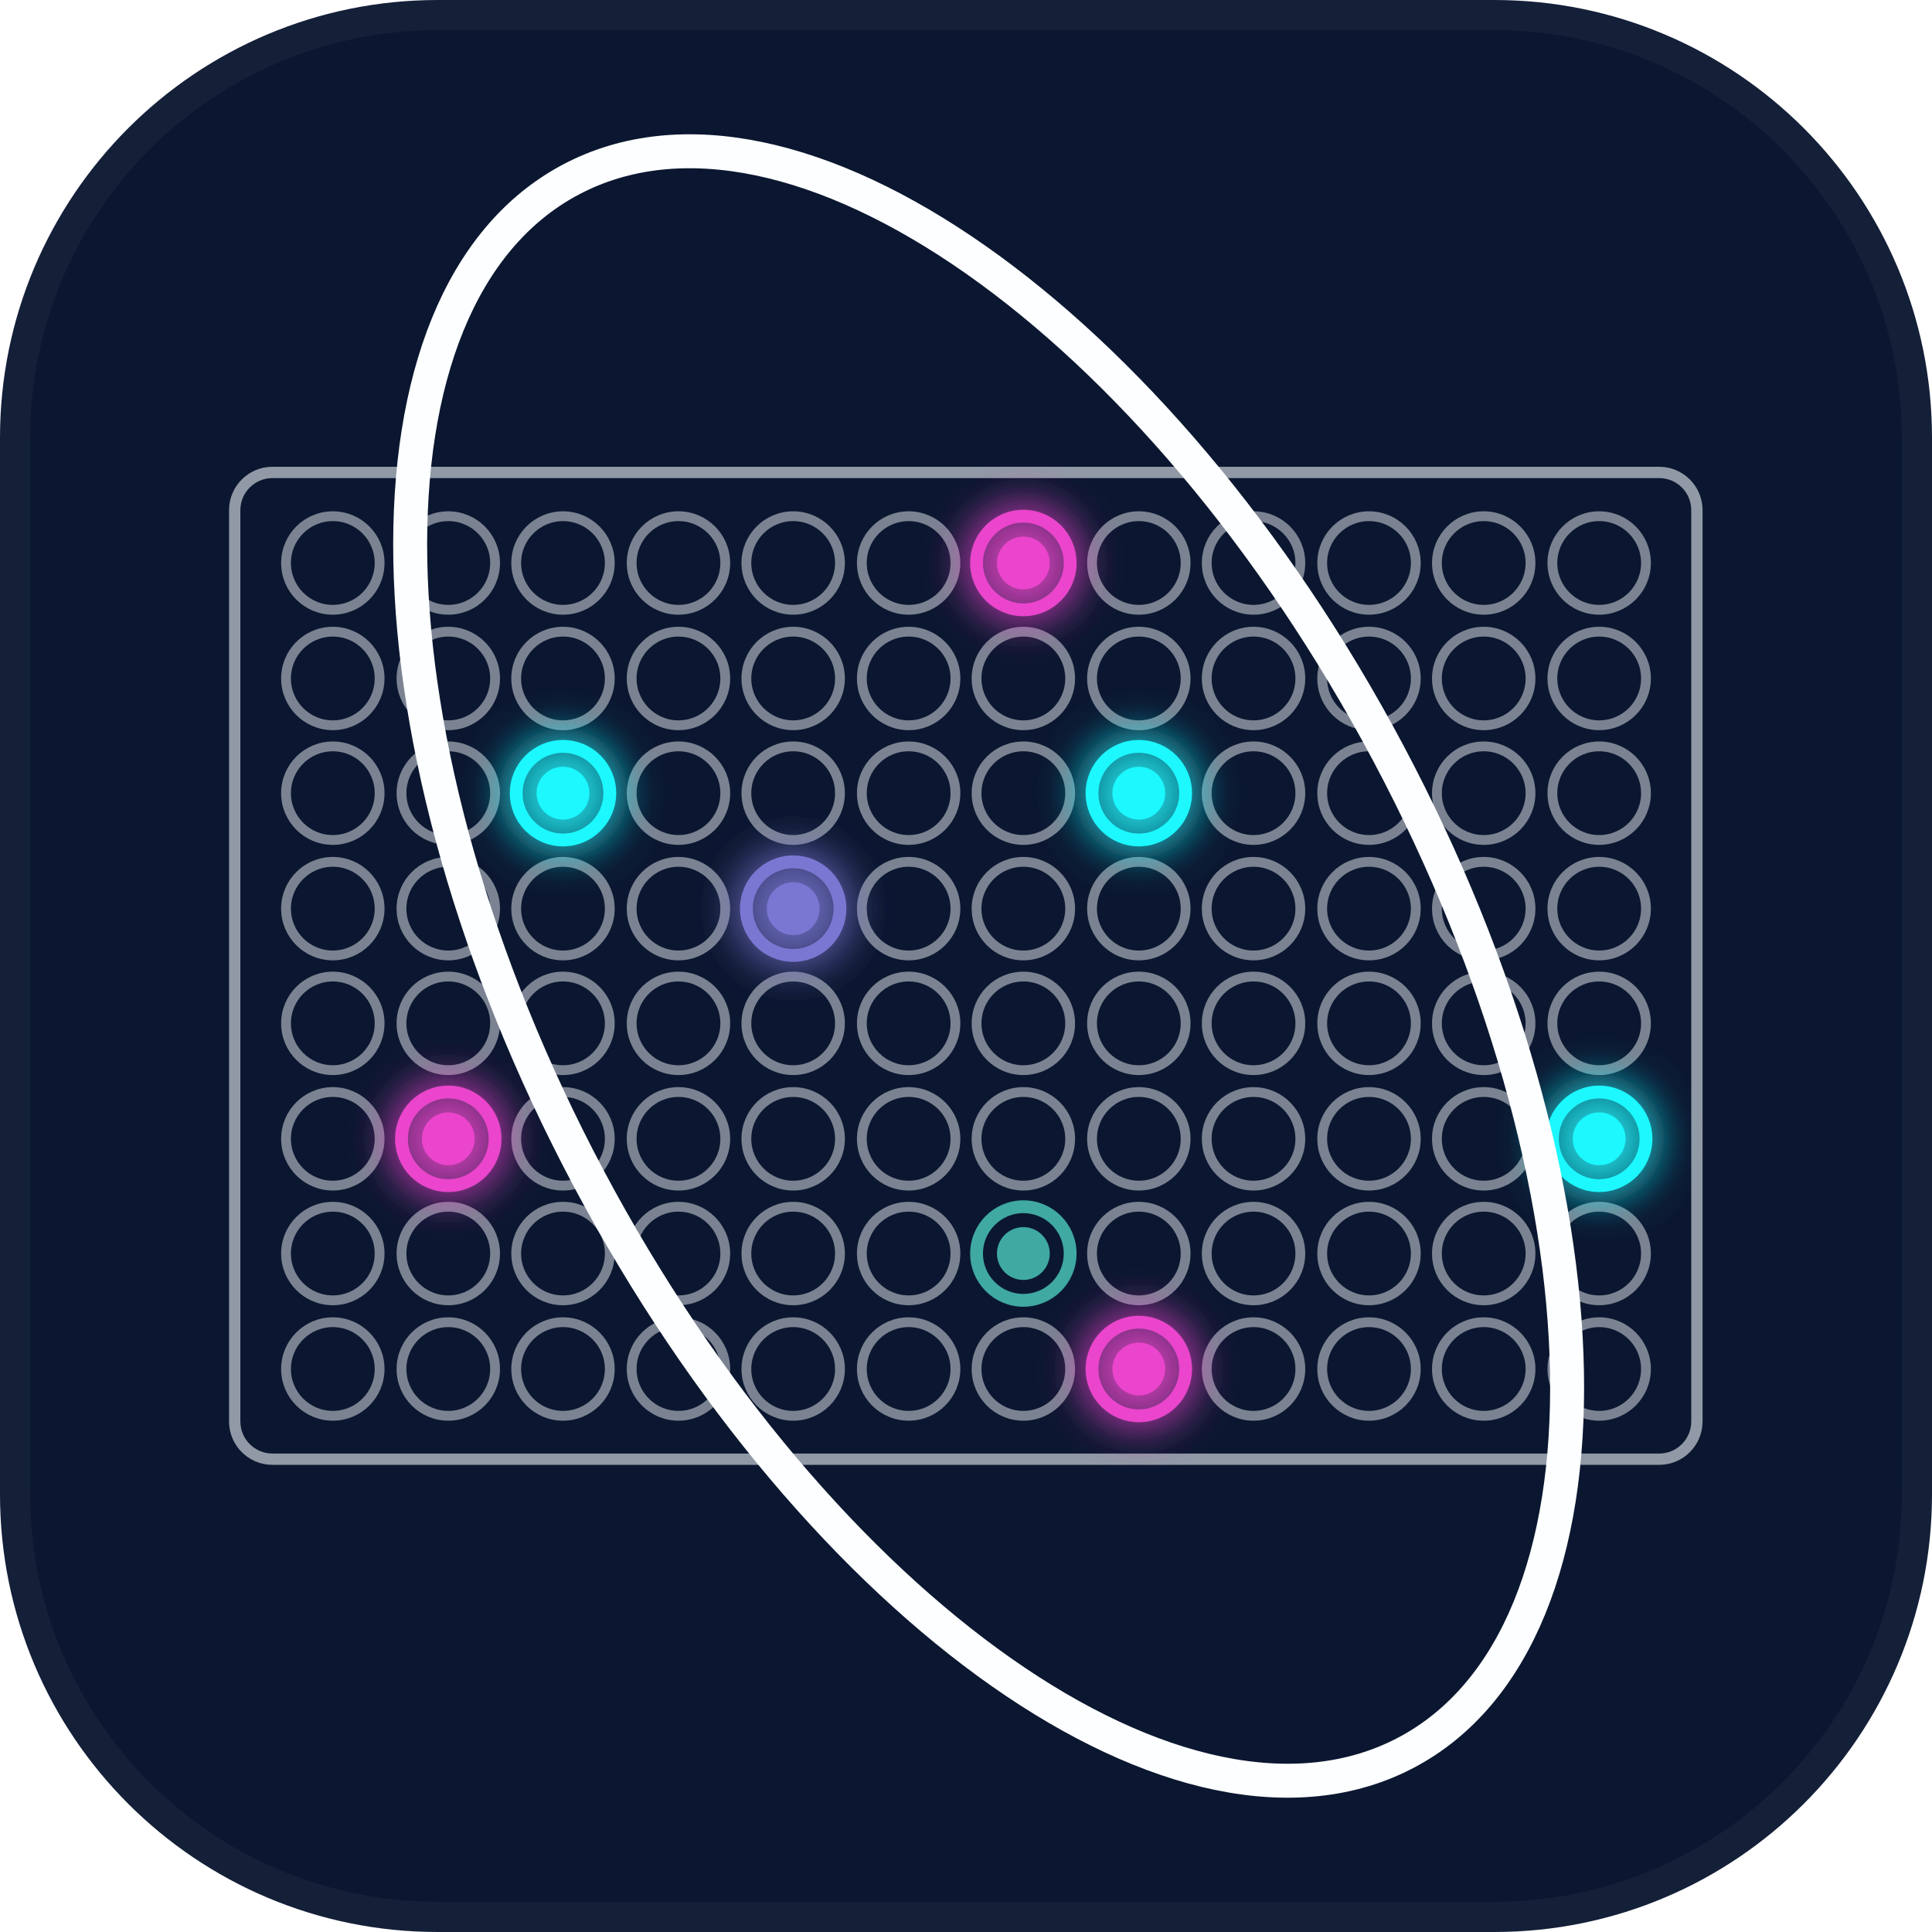
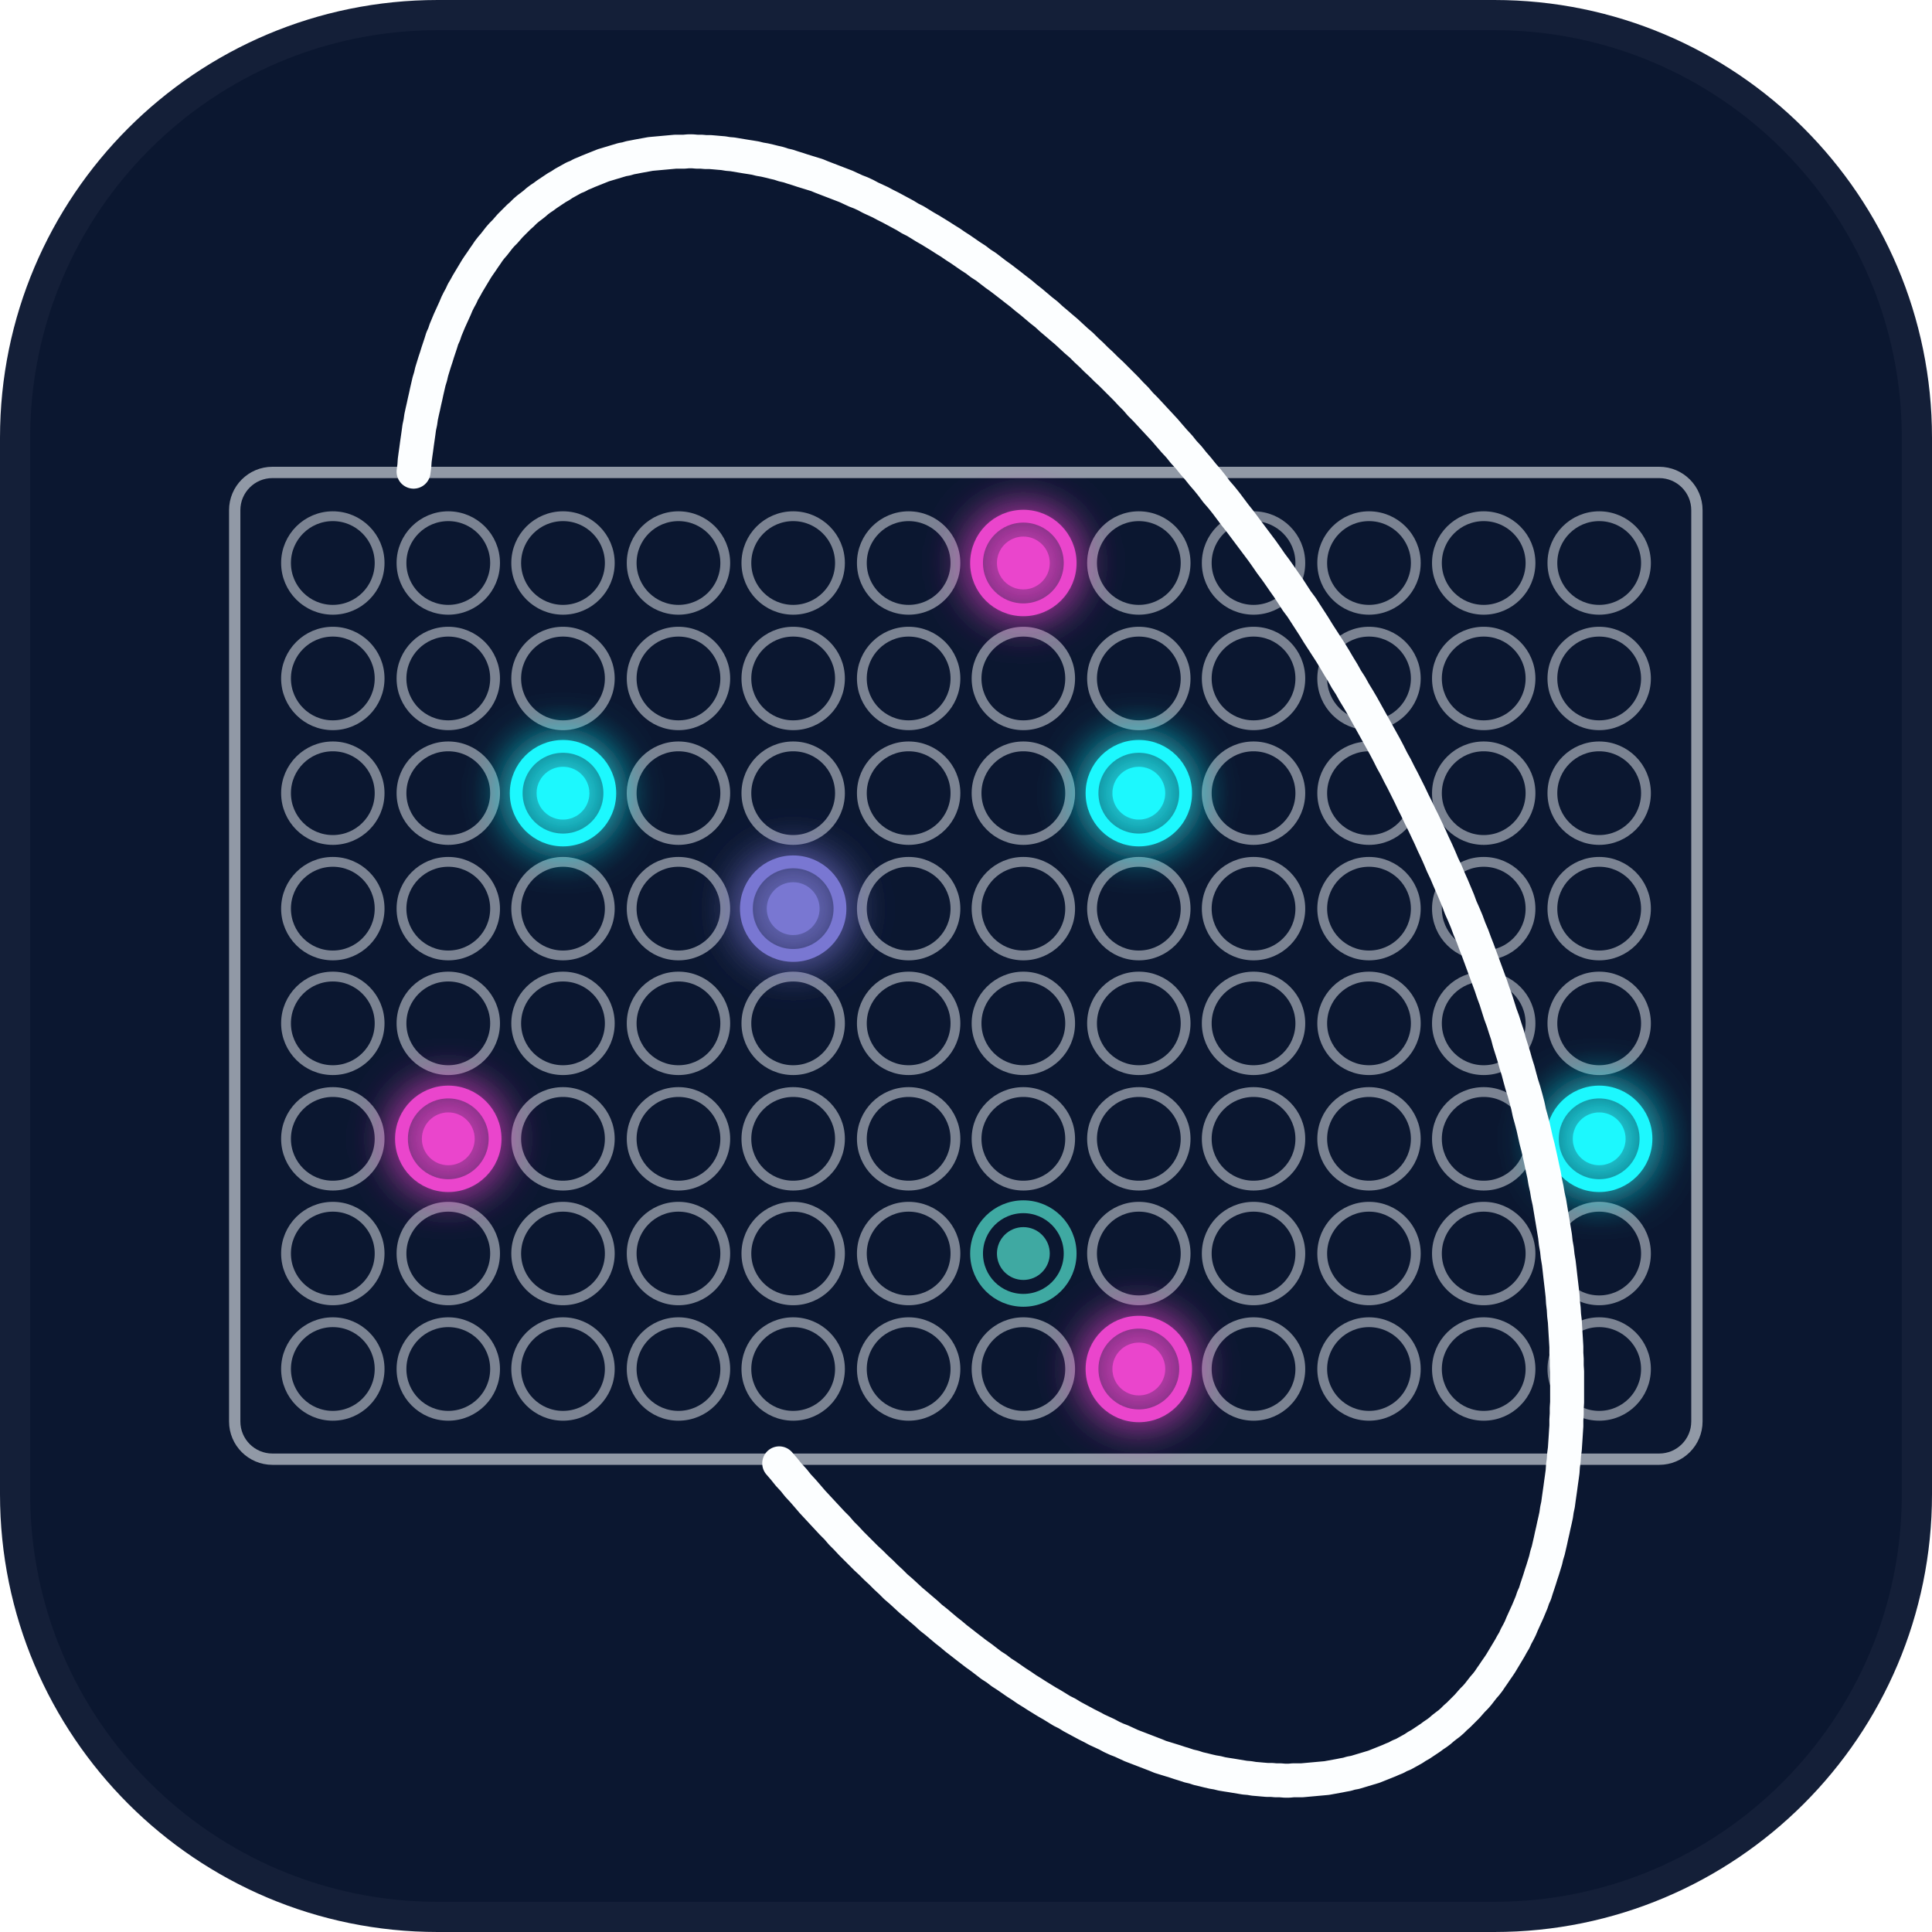
<svg xmlns="http://www.w3.org/2000/svg" viewBox="0 0 512 512" width="512" height="512" role="img" aria-label="PLATO">
  <defs>
    <filter id="glow-magenta" x="-140%" y="-140%" width="380%" height="380%">
      <feGaussianBlur stdDeviation="5.5" result="b" />
      <feFlood flood-color="#ea45cc" flood-opacity="0.85" />
      <feComposite in2="b" operator="in" result="g" />
      <feMerge>
        <feMergeNode in="g" />
        <feMergeNode in="g" />
        <feMergeNode in="SourceGraphic" />
      </feMerge>
    </filter>
    <filter id="glow-cyan" x="-140%" y="-140%" width="380%" height="380%">
      <feGaussianBlur stdDeviation="5.5" result="b" />
      <feFlood flood-color="#1af8fe" flood-opacity="0.85" />
      <feComposite in2="b" operator="in" result="g" />
      <feMerge>
        <feMergeNode in="g" />
        <feMergeNode in="g" />
        <feMergeNode in="SourceGraphic" />
      </feMerge>
    </filter>
    <filter id="glow-purple" x="-140%" y="-140%" width="380%" height="380%">
      <feGaussianBlur stdDeviation="5.5" result="b" />
      <feFlood flood-color="#7977d2" flood-opacity="0.85" />
      <feComposite in2="b" operator="in" result="g" />
      <feMerge>
        <feMergeNode in="g" />
        <feMergeNode in="g" />
        <feMergeNode in="SourceGraphic" />
      </feMerge>
    </filter>
    <filter id="glow-teal" x="-140%" y="-140%" width="380%" height="380%">
      <feGaussianBlur stdDeviation="5.5" result="b" />
      <feFlood flood-color="#3fa9a2" flood-opacity="0.85" />
      <feComposite in2="b" operator="in" result="g" />
      <feMerge>
        <feMergeNode in="g" />
        <feMergeNode in="g" />
        <feMergeNode in="SourceGraphic" />
      </feMerge>
    </filter>
  </defs>
  <rect x="4" y="4" width="504" height="504" rx="112" fill="#0b1730" stroke="#141f38" stroke-width="8" />
  <rect x="62.2" y="125.2" width="387.5" height="261.5" rx="10" fill="none" stroke="#a0a7b3" stroke-width="3" opacity="0.9" />
  <g fill="none" stroke="#a0a7b3" stroke-width="2.6" opacity="0.75">
    <circle cx="88.2" cy="149.2" r="12.4" />
    <circle cx="118.8" cy="149.2" r="12.4" />
    <circle cx="149.2" cy="149.2" r="12.4" />
    <circle cx="179.8" cy="149.2" r="12.4" />
    <circle cx="210.2" cy="149.2" r="12.4" />
    <circle cx="240.8" cy="149.2" r="12.4" />
    <circle cx="301.8" cy="149.2" r="12.4" />
    <circle cx="332.2" cy="149.2" r="12.4" />
    <circle cx="362.8" cy="149.2" r="12.4" />
    <circle cx="393.2" cy="149.2" r="12.4" />
    <circle cx="423.8" cy="149.2" r="12.4" />
    <circle cx="88.2" cy="179.8" r="12.4" />
    <circle cx="118.8" cy="179.8" r="12.4" />
    <circle cx="149.2" cy="179.8" r="12.4" />
    <circle cx="179.8" cy="179.8" r="12.4" />
    <circle cx="210.2" cy="179.8" r="12.4" />
    <circle cx="240.8" cy="179.8" r="12.4" />
    <circle cx="271.2" cy="179.8" r="12.4" />
    <circle cx="301.8" cy="179.8" r="12.4" />
    <circle cx="332.2" cy="179.8" r="12.4" />
    <circle cx="362.8" cy="179.8" r="12.4" />
    <circle cx="393.2" cy="179.8" r="12.4" />
    <circle cx="423.8" cy="179.8" r="12.4" />
    <circle cx="88.2" cy="210.2" r="12.4" />
    <circle cx="118.8" cy="210.2" r="12.4" />
    <circle cx="179.8" cy="210.2" r="12.4" />
    <circle cx="210.2" cy="210.2" r="12.4" />
    <circle cx="240.8" cy="210.2" r="12.4" />
    <circle cx="271.2" cy="210.2" r="12.4" />
    <circle cx="332.2" cy="210.2" r="12.4" />
    <circle cx="362.8" cy="210.2" r="12.4" />
    <circle cx="393.2" cy="210.2" r="12.4" />
    <circle cx="423.8" cy="210.2" r="12.4" />
    <circle cx="88.2" cy="240.8" r="12.4" />
    <circle cx="118.8" cy="240.8" r="12.4" />
    <circle cx="149.2" cy="240.8" r="12.4" />
    <circle cx="179.8" cy="240.8" r="12.4" />
    <circle cx="240.8" cy="240.8" r="12.4" />
    <circle cx="271.2" cy="240.8" r="12.4" />
    <circle cx="301.8" cy="240.8" r="12.4" />
    <circle cx="332.2" cy="240.8" r="12.4" />
    <circle cx="362.8" cy="240.8" r="12.4" />
    <circle cx="393.2" cy="240.8" r="12.4" />
    <circle cx="423.8" cy="240.8" r="12.4" />
    <circle cx="88.2" cy="271.2" r="12.4" />
    <circle cx="118.8" cy="271.2" r="12.4" />
    <circle cx="149.2" cy="271.2" r="12.4" />
    <circle cx="179.8" cy="271.2" r="12.4" />
    <circle cx="210.2" cy="271.2" r="12.4" />
    <circle cx="240.8" cy="271.2" r="12.4" />
    <circle cx="271.2" cy="271.2" r="12.4" />
    <circle cx="301.8" cy="271.2" r="12.4" />
    <circle cx="332.2" cy="271.2" r="12.4" />
    <circle cx="362.8" cy="271.2" r="12.4" />
    <circle cx="393.2" cy="271.2" r="12.4" />
    <circle cx="423.8" cy="271.2" r="12.4" />
    <circle cx="88.2" cy="301.8" r="12.4" />
    <circle cx="149.2" cy="301.8" r="12.4" />
    <circle cx="179.8" cy="301.8" r="12.4" />
    <circle cx="210.2" cy="301.8" r="12.4" />
    <circle cx="240.8" cy="301.8" r="12.4" />
    <circle cx="271.2" cy="301.8" r="12.4" />
    <circle cx="301.8" cy="301.8" r="12.4" />
    <circle cx="332.2" cy="301.8" r="12.4" />
    <circle cx="362.8" cy="301.8" r="12.4" />
    <circle cx="393.2" cy="301.8" r="12.4" />
    <circle cx="88.2" cy="332.2" r="12.4" />
    <circle cx="118.8" cy="332.2" r="12.4" />
    <circle cx="149.2" cy="332.2" r="12.4" />
    <circle cx="179.8" cy="332.2" r="12.4" />
    <circle cx="210.2" cy="332.2" r="12.4" />
    <circle cx="240.8" cy="332.2" r="12.4" />
    <circle cx="301.8" cy="332.2" r="12.4" />
    <circle cx="332.2" cy="332.2" r="12.4" />
    <circle cx="362.8" cy="332.2" r="12.4" />
    <circle cx="393.2" cy="332.2" r="12.4" />
    <circle cx="423.8" cy="332.2" r="12.4" />
    <circle cx="88.2" cy="362.8" r="12.4" />
    <circle cx="118.8" cy="362.8" r="12.4" />
    <circle cx="149.2" cy="362.8" r="12.4" />
    <circle cx="179.8" cy="362.8" r="12.4" />
    <circle cx="210.2" cy="362.8" r="12.4" />
    <circle cx="240.8" cy="362.8" r="12.4" />
    <circle cx="271.2" cy="362.8" r="12.4" />
    <circle cx="332.2" cy="362.8" r="12.4" />
    <circle cx="362.8" cy="362.8" r="12.4" />
    <circle cx="393.2" cy="362.8" r="12.4" />
    <circle cx="423.8" cy="362.8" r="12.4" />
  </g>
  <g filter="url(#glow-magenta)">
    <circle cx="271.2" cy="149.2" r="12.4" fill="none" stroke="#ea45cc" stroke-width="3.4" />
    <circle cx="271.2" cy="149.2" r="7.0" fill="#ea45cc" />
  </g>
  <g filter="url(#glow-cyan)">
    <circle cx="149.2" cy="210.2" r="12.4" fill="none" stroke="#1af8fe" stroke-width="3.4" />
    <circle cx="149.2" cy="210.2" r="7.0" fill="#1af8fe" />
  </g>
  <g filter="url(#glow-cyan)">
    <circle cx="301.8" cy="210.2" r="12.4" fill="none" stroke="#1af8fe" stroke-width="3.4" />
    <circle cx="301.8" cy="210.2" r="7.0" fill="#1af8fe" />
  </g>
  <g filter="url(#glow-purple)">
    <circle cx="210.2" cy="240.8" r="12.4" fill="none" stroke="#7977d2" stroke-width="3.4" />
    <circle cx="210.2" cy="240.8" r="7.0" fill="#7977d2" />
  </g>
  <g filter="url(#glow-magenta)">
    <circle cx="118.8" cy="301.8" r="12.4" fill="none" stroke="#ea45cc" stroke-width="3.4" />
    <circle cx="118.8" cy="301.8" r="7.0" fill="#ea45cc" />
  </g>
  <g filter="url(#glow-cyan)">
    <circle cx="423.8" cy="301.8" r="12.4" fill="none" stroke="#1af8fe" stroke-width="3.4" />
    <circle cx="423.8" cy="301.8" r="7.0" fill="#1af8fe" />
  </g>
  <g>
    <circle cx="271.2" cy="332.2" r="12.4" fill="none" stroke="#3fa9a2" stroke-width="3.4" />
    <circle cx="271.2" cy="332.2" r="7.0" fill="#3fa9a2" />
  </g>
  <g filter="url(#glow-magenta)">
    <circle cx="301.8" cy="362.8" r="12.4" fill="none" stroke="#ea45cc" stroke-width="3.4" />
    <circle cx="301.8" cy="362.8" r="7.0" fill="#ea45cc" />
  </g>
-   <ellipse cx="262.0" cy="256.0" rx="236.0" ry="120.0" fill="none" stroke="#fcfeff" stroke-width="9" stroke-linecap="round" transform="rotate(62 262.0 256.0)" />
+   <polyline points="109.6,125.0 109.8,123.5 109.9,122.0 110.1,120.5 110.3,119.1 110.5,117.6 110.7,116.2 110.9,114.8 111.1,113.3 111.4,111.9 111.6,110.5 111.9,109.1 112.2,107.8 112.5,106.4 112.8,105.1 113.1,103.7 113.4,102.4 113.7,101.1 114.1,99.8 114.4,98.5 114.8,97.2 115.2,95.9 115.6,94.7 116.0,93.4 116.4,92.2 116.8,91.0 117.2,89.7 117.7,88.6 118.1,87.4 118.6,86.2 119.1,85.0 119.6,83.9 120.1,82.8 120.6,81.7 121.1,80.5 121.6,79.5 122.2,78.4 122.7,77.3 123.3,76.3 123.9,75.2 124.5,74.2 125.1,73.2 125.7,72.2 126.3,71.2 126.9,70.3 127.6,69.3 128.2,68.4 128.9,67.4 129.5,66.5 130.2,65.6 130.9,64.8 131.6,63.9 132.3,63.0 133.0,62.2 133.8,61.4 134.5,60.6 135.2,59.8 136.0,59.0 136.8,58.2 137.5,57.5 138.3,56.8 139.1,56.0 139.9,55.3 140.7,54.7 141.6,54.0 142.4,53.3 143.2,52.7 144.1,52.1 144.9,51.5 145.8,50.9 146.7,50.3 147.6,49.7 148.5,49.2 149.4,48.6 150.3,48.1 151.2,47.6 152.1,47.1 153.1,46.7 154.0,46.2 155.0,45.8 155.9,45.4 156.9,45.0 157.9,44.6 158.9,44.2 159.9,43.8 160.9,43.5 161.9,43.2 162.9,42.9 163.9,42.6 164.9,42.3 166.0,42.1 167.0,41.8 168.1,41.6 169.1,41.4 170.2,41.2 171.3,41.0 172.4,40.8 173.5,40.7 174.6,40.6 175.7,40.5 176.8,40.4 177.9,40.3 179.0,40.2 180.1,40.2 181.3,40.2 182.4,40.1 183.5,40.1 184.7,40.2 185.9,40.2 187.0,40.3 188.2,40.3 189.4,40.4 190.5,40.5 191.7,40.6 192.9,40.8 194.1,40.9 195.3,41.1 196.5,41.3 197.7,41.5 199.0,41.7 200.2,41.9 201.4,42.2 202.6,42.4 203.9,42.7 205.1,43.0 206.4,43.3 207.6,43.7 208.9,44.0 210.1,44.4 211.4,44.8 212.6,45.2 213.9,45.6 215.2,46.0 216.5,46.4 217.7,46.9 219.0,47.4 220.3,47.9 221.6,48.4 222.9,48.9 224.2,49.4 225.5,50.0 226.8,50.6 228.1,51.1 229.4,51.7 230.7,52.4 232.0,53.0 233.3,53.6 234.6,54.3 236.0,55.0 237.3,55.7 238.6,56.4 239.9,57.1 241.2,57.9 242.6,58.6 243.9,59.4 245.2,60.2 246.6,61.0 247.9,61.8 249.2,62.6 250.6,63.5 251.9,64.3 253.2,65.2 254.6,66.1 255.9,67.0 257.2,67.9 258.6,68.8 259.9,69.8 261.3,70.7 262.6,71.7 263.9,72.7 265.3,73.7 266.6,74.7 267.9,75.7 269.3,76.8 270.6,77.8 271.9,78.9 273.3,80.0 274.6,81.1 275.9,82.2 277.3,83.3 278.6,84.5 279.9,85.6 281.3,86.8 282.6,87.9 283.9,89.1 285.2,90.3 286.6,91.5 287.9,92.8 289.2,94.0 290.5,95.3 291.8,96.5 293.1,97.8 294.5,99.1 295.8,100.4 297.1,101.7 298.4,103.0 299.7,104.4 301.0,105.7 302.2,107.1 303.5,108.4 304.8,109.8 306.1,111.2 307.4,112.6 308.7,114.0 309.9,115.4 311.2,116.9 312.5,118.3 313.7,119.8 315.0,121.2 316.2,122.7 317.5,124.2 318.7,125.7 320.0,127.2 321.2,128.7 322.4,130.3 323.7,131.8 324.9,133.3 326.1,134.9 327.3,136.5 328.5,138.0 329.7,139.6 330.9,141.2 332.1,142.8 333.3,144.4 334.5,146.0 335.7,147.7 336.8,149.3 338.0,150.9 339.2,152.6 340.3,154.2 341.5,155.9 342.6,157.6 343.7,159.3 344.9,160.9 346.0,162.6 347.1,164.3 348.2,166.0 349.3,167.8 350.4,169.5 351.5,171.2 352.6,172.9 353.7,174.7 354.7,176.4 355.8,178.2 356.8,180.0 357.9,181.7 358.9,183.5 360.0,185.3 361.0,187.0 362.0,188.8 363.0,190.6 364.0,192.4 365.0,194.2 366.0,196.0 367.0,197.8 368.0,199.7 368.9,201.5 369.9,203.3 370.8,205.1 371.8,207.0 372.7,208.8 373.6,210.6 374.5,212.5 375.4,214.3 376.3,216.2 377.2,218.0 378.1,219.9 379.0,221.8 379.8,223.6 380.7,225.5 381.5,227.3 382.3,229.2 383.2,231.1 384.0,233.0 384.8,234.8 385.6,236.7 386.4,238.6 387.1,240.5 387.9,242.3 388.7,244.2 389.4,246.1 390.2,248.0 390.9,249.9 391.6,251.7 392.3,253.6 393.0,255.5 393.7,257.4 394.4,259.3 395.1,261.2 395.7,263.0 396.4,264.9 397.0,266.8 397.6,268.7 398.3,270.6 398.9,272.5 399.5,274.3 400.0,276.2 400.6,278.1 401.2,280.0 401.7,281.8 402.3,283.7 402.8,285.6 403.3,287.4 403.9,289.3 404.4,291.1 404.9,293.0 405.3,294.9 405.8,296.7 406.3,298.6 406.7,300.4 407.1,302.2 407.6,304.1 408.0,305.9 408.4,307.7 408.8,309.6 409.2,311.4 409.5,313.2 409.9,315.0 410.2,316.8 410.6,318.6 410.9,320.4 411.2,322.2 411.5,324.0 411.8,325.8 412.1,327.6 412.3,329.4 412.6,331.1 412.8,332.9 413.1,334.7 413.3,336.4 413.5,338.2 413.7,339.9 413.9,341.6 414.1,343.4 414.2,345.1 414.4,346.8 414.5,348.5 414.7,350.2 414.8,351.9 414.9,353.6 415.0,355.2 415.1,356.9 415.1,358.6 415.2,360.2 415.2,361.9 415.3,363.5 415.3,365.1 415.3,366.8 415.3,368.4 415.3,370.0 415.3,371.6 415.2,373.2 415.2,374.7 415.1,376.3 415.1,377.9 415.0,379.4 414.9,381.0 414.8,382.5 414.7,384.0 414.5,385.5 414.4,387.0 414.2,388.5 414.1,390.0 413.9,391.5 413.7,392.9 413.5,394.4 413.3,395.8 413.1,397.2 412.9,398.7 412.6,400.1 412.4,401.5 412.1,402.9 411.8,404.2 411.5,405.6 411.2,406.9 410.9,408.3 410.6,409.6 410.3,410.9 409.9,412.2 409.6,413.5 409.2,414.8 408.8,416.1 408.4,417.3 408.0,418.6 407.6,419.8 407.2,421.0 406.8,422.3 406.3,423.4 405.9,424.6 405.4,425.8 404.9,427.0 404.4,428.1 403.9,429.2 403.4,430.3 402.9,431.5 402.4,432.5 401.8,433.6 401.3,434.7 400.7,435.7 400.1,436.8 399.5,437.8 398.9,438.8 398.3,439.8 397.7,440.8 397.1,441.7 396.4,442.7 395.8,443.6 395.1,444.6 394.5,445.5 393.8,446.4 393.1,447.2 392.4,448.1 391.7,449.0 391.0,449.8 390.2,450.6 389.5,451.4 388.8,452.2 388.0,453.0 387.2,453.8 386.5,454.5 385.7,455.2 384.9,456.0 384.1,456.7 383.3,457.3 382.4,458.0 381.6,458.7 380.8,459.3 379.9,459.9 379.1,460.5 378.2,461.1 377.3,461.7 376.4,462.3 375.5,462.8 374.6,463.4 373.7,463.9 372.8,464.4 372.8,464.4 371.9,464.9 370.9,465.3 370.0,465.8 369.0,466.2 368.1,466.6 367.1,467.0 366.1,467.4 365.1,467.8 364.1,468.2 363.1,468.5 362.1,468.8 361.1,469.1 360.1,469.4 359.1,469.7 358.0,469.9 357.0,470.2 355.9,470.4 354.9,470.6 353.8,470.8 352.7,471.0 351.6,471.2 350.5,471.3 349.4,471.4 348.3,471.5 347.2,471.6 346.1,471.7 345.0,471.8 343.9,471.8 342.7,471.8 341.6,471.9 340.5,471.9 339.3,471.8 338.1,471.8 337.0,471.7 335.8,471.7 334.6,471.6 333.5,471.5 332.3,471.4 331.1,471.2 329.9,471.1 328.7,470.9 327.5,470.7 326.3,470.5 325.0,470.3 323.8,470.1 322.6,469.8 321.4,469.6 320.1,469.3 318.9,469.0 317.6,468.7 316.4,468.3 315.1,468.0 313.9,467.6 312.6,467.2 311.4,466.8 310.1,466.4 308.8,466.0 307.5,465.6 306.3,465.1 305.0,464.6 303.7,464.1 302.4,463.6 301.1,463.1 299.8,462.6 298.5,462.0 297.2,461.4 295.9,460.9 294.6,460.3 293.3,459.6 292.0,459.0 290.7,458.4 289.4,457.7 288.0,457.0 286.7,456.3 285.4,455.6 284.1,454.9 282.8,454.1 281.4,453.4 280.1,452.6 278.8,451.8 277.4,451.0 276.1,450.2 274.8,449.4 273.4,448.5 272.1,447.7 270.8,446.8 269.4,445.9 268.1,445.0 266.8,444.1 265.4,443.2 264.1,442.2 262.7,441.3 261.4,440.3 260.1,439.3 258.7,438.3 257.4,437.3 256.1,436.3 254.7,435.2 253.4,434.2 252.1,433.1 250.7,432.0 249.4,430.9 248.1,429.8 246.7,428.7 245.4,427.5 244.1,426.4 242.7,425.2 241.4,424.1 240.1,422.9 238.8,421.7 237.4,420.5 236.1,419.2 234.8,418.0 233.5,416.7 232.2,415.5 230.9,414.2 229.5,412.9 228.2,411.6 226.9,410.3 225.6,409.0 224.3,407.6 223.0,406.3 221.8,404.9 220.5,403.6 219.2,402.2 217.9,400.8 216.6,399.4 215.3,398.0 214.1,396.6 212.8,395.1 211.5,393.7 210.3,392.2 209.0,390.8 207.8,389.3 206.5,387.8" fill="none" stroke="#fcfeff" stroke-width="9" stroke-linecap="round" stroke-linejoin="round" />
</svg>
